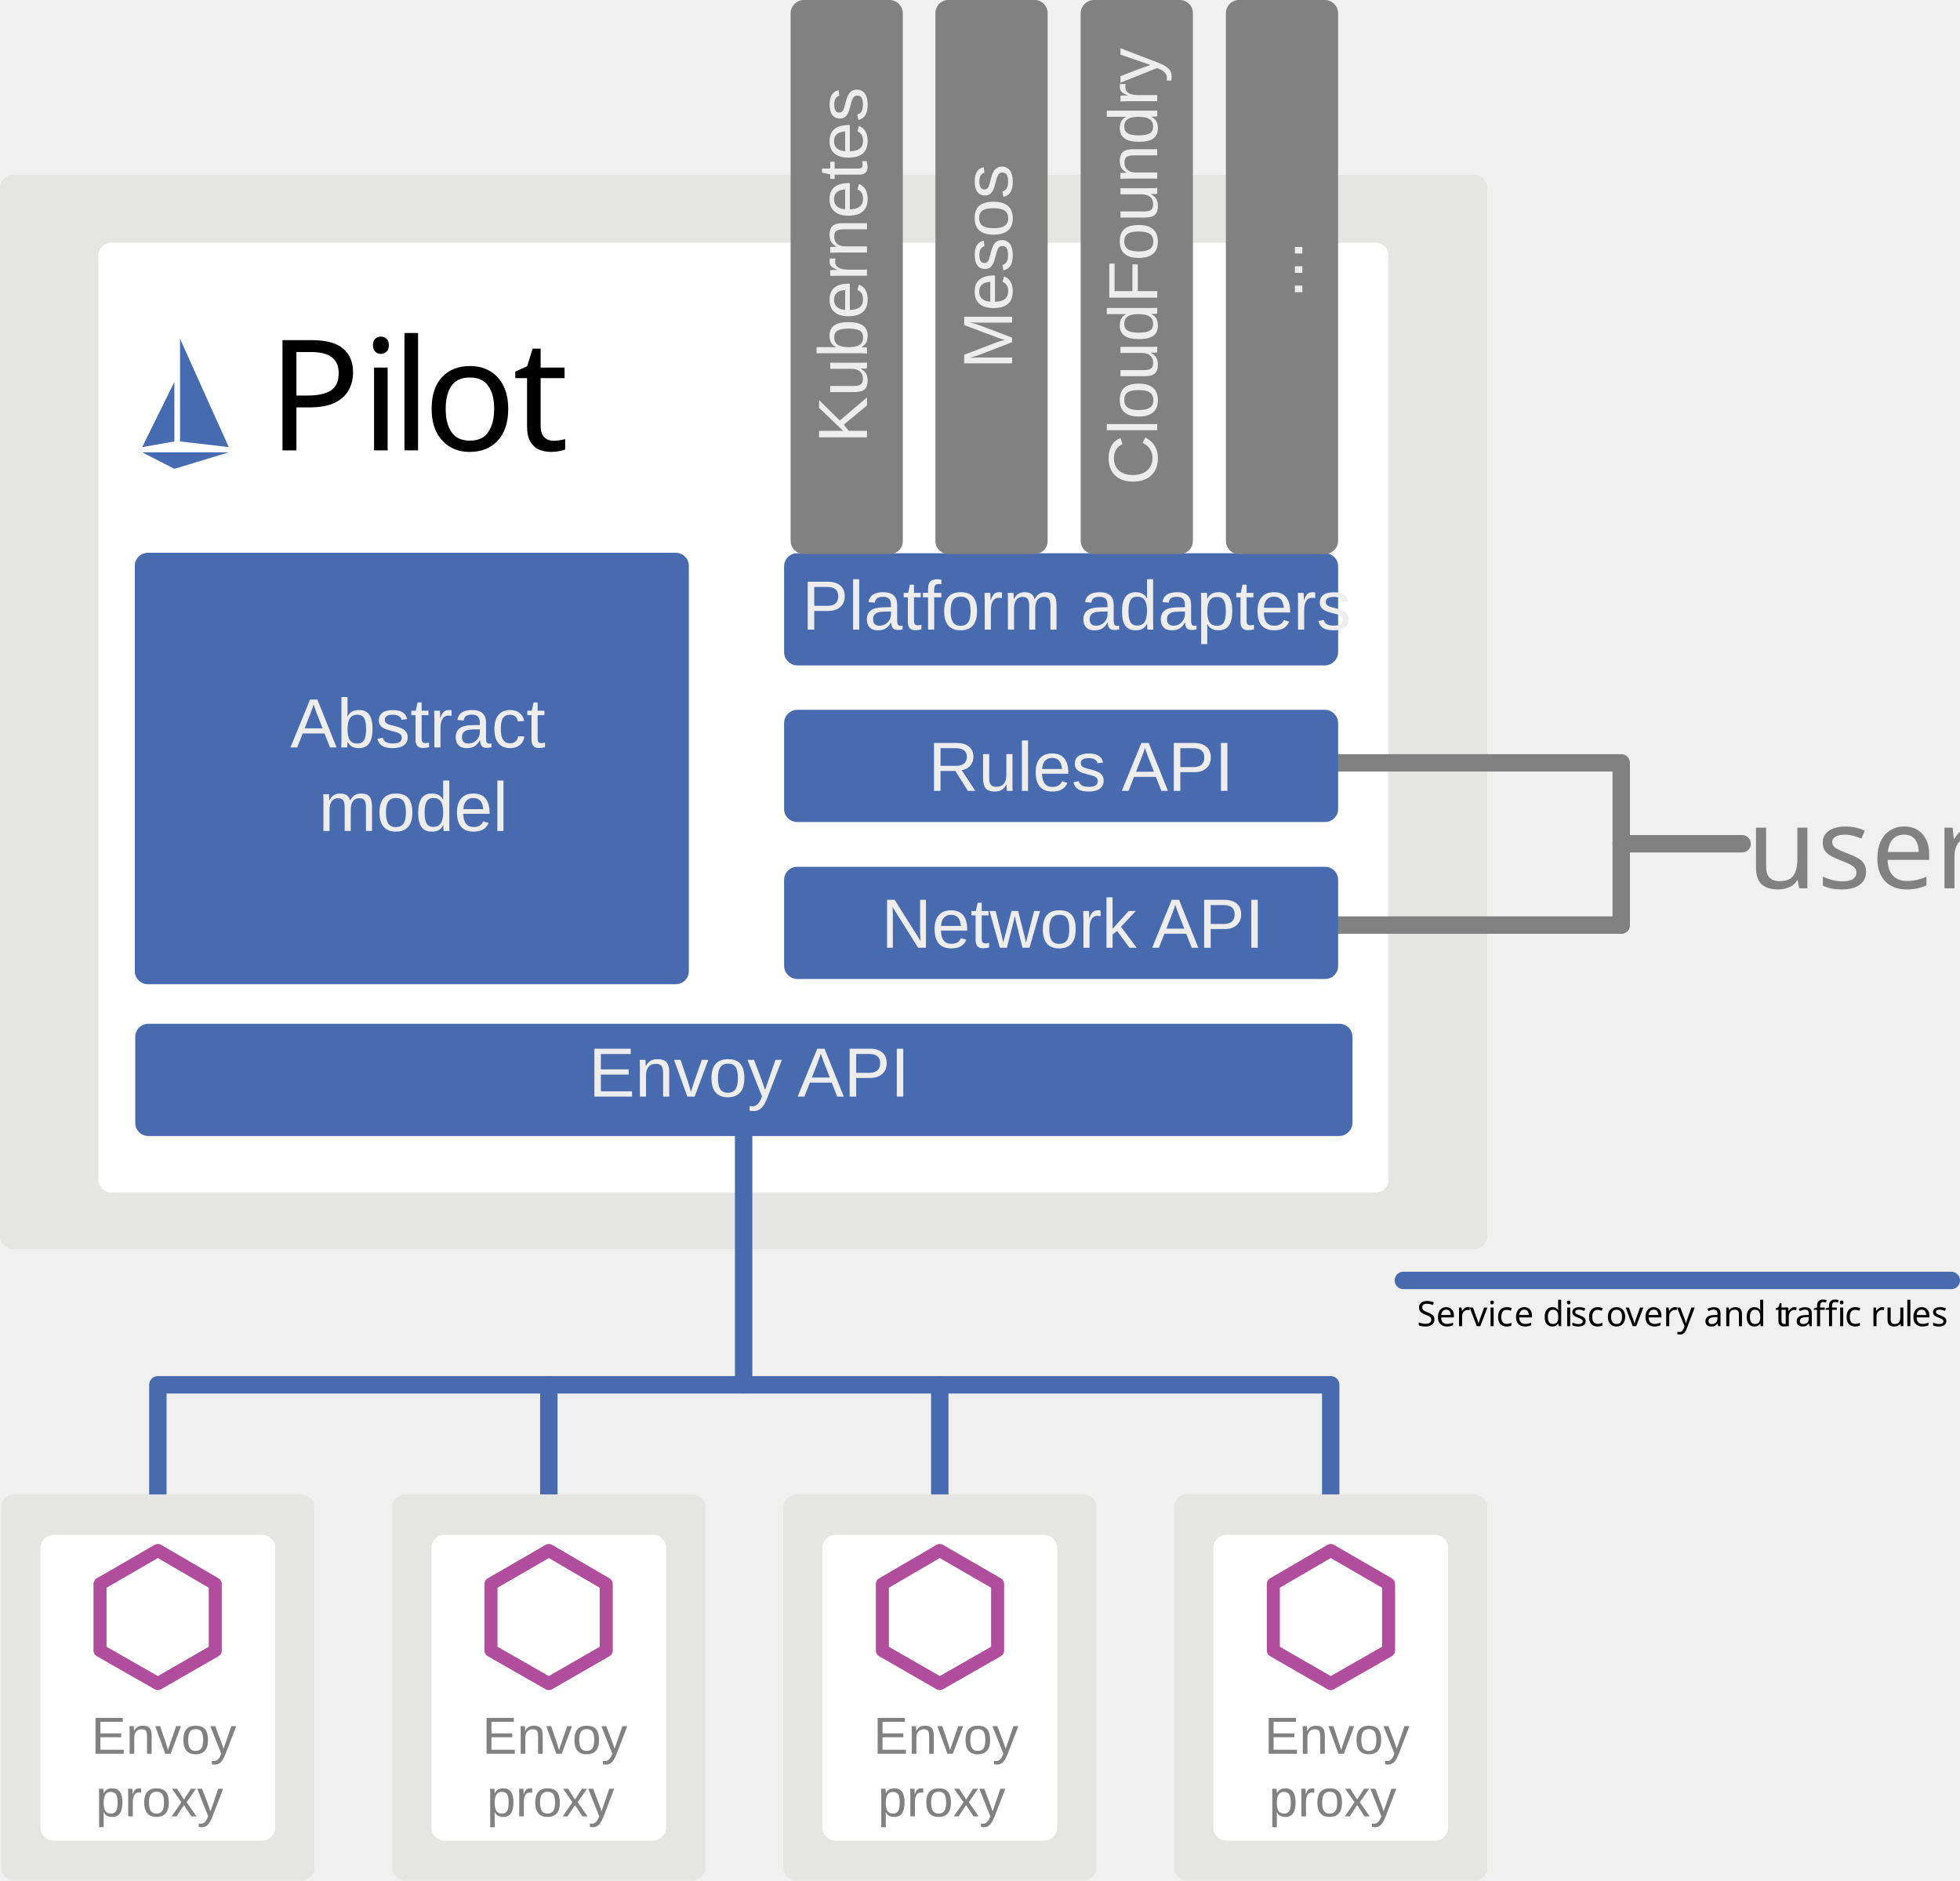
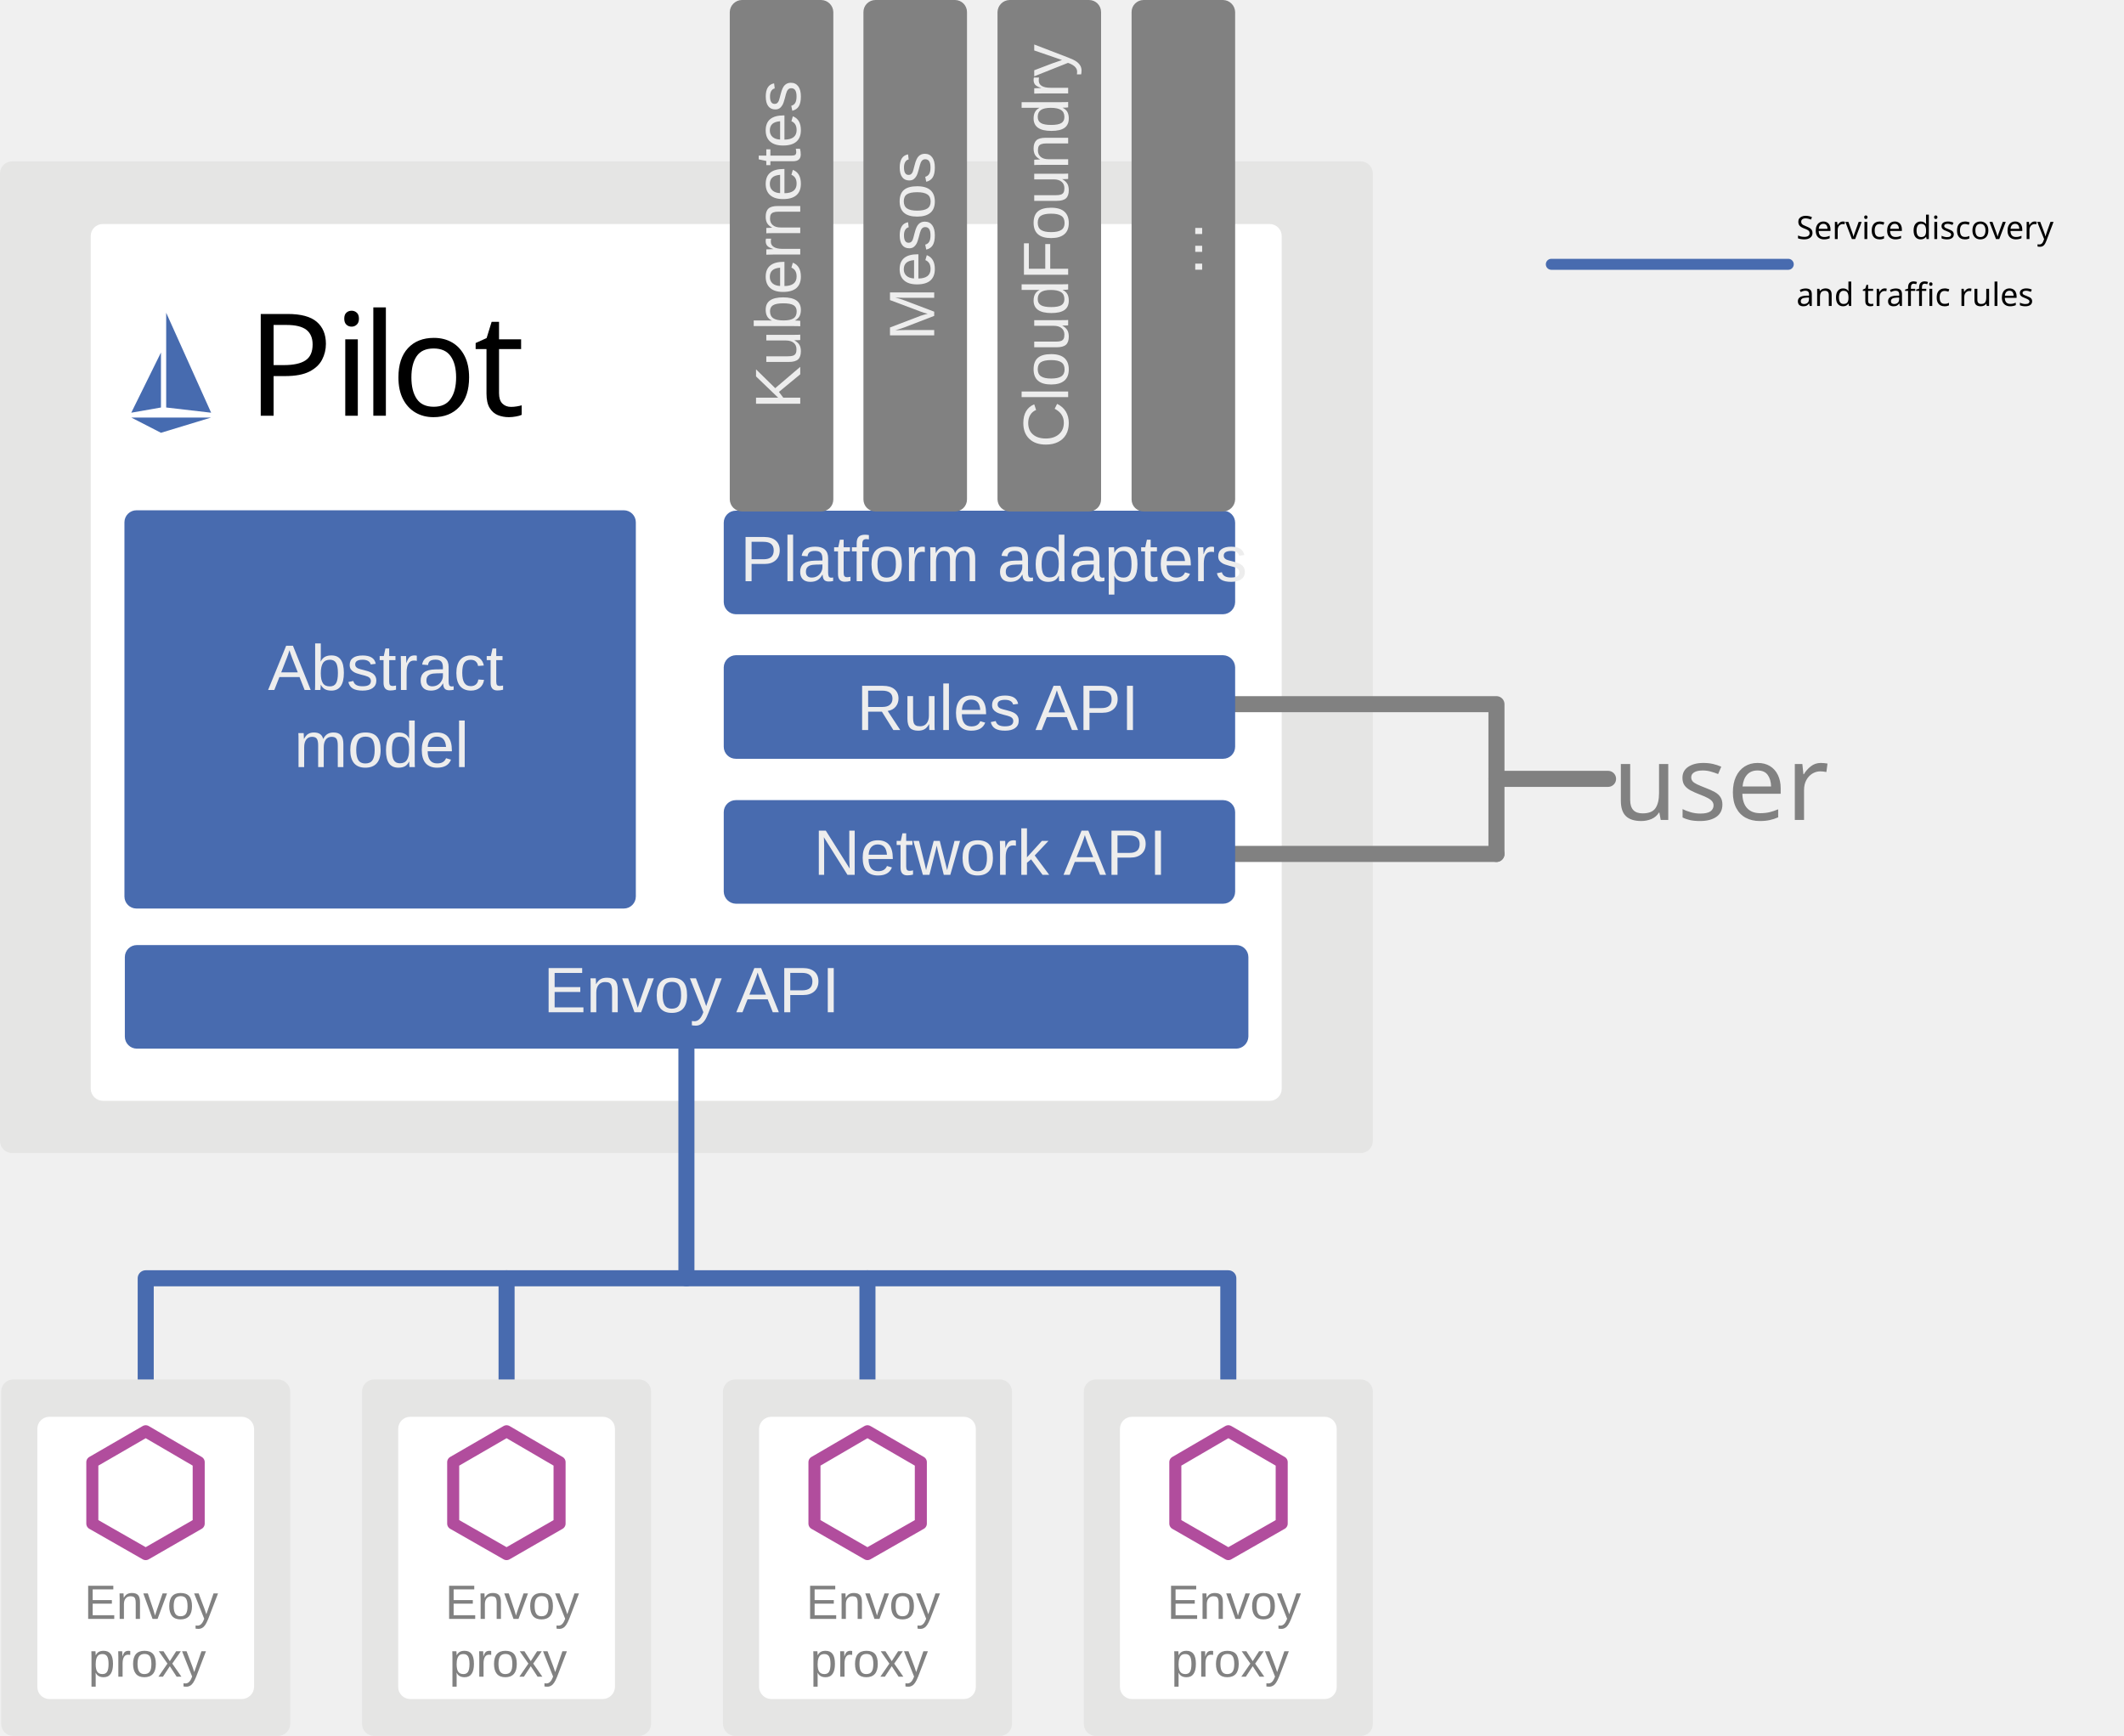
- <svg xmlns="http://www.w3.org/2000/svg" viewBox="0 0 450.7 432.4">
-   <defs>
-     <style>.a1febd32-a602-439d-90cb-fe3b9e5e9e6e,.a2de6f6a-543b-49bf-abe1-4190f694075c,.b4def6a1-ecd7-4a13-a337-12e6f33f4584,.f842173c-4137-41bd-a45e-eb43b29bb415{fill:none;}.aa42245d-ad5b-4e67-9608-1290cdf026c9{fill:#e5e5e4;}.ef4e5b1c-b333-40de-91f2-d67d81b0e205{fill:#fff;}.a450d0db-15ca-4a08-835b-f23856a99cc6,.aef7c180-a9aa-4037-aeb7-1c23582a6a0c,.b1c3f615-51b7-4acc-81ac-56998d7fb69d,.ec350dc4-b3fe-4a66-86b2-3ced8af6dc99,.f4ed8a36-2cc1-49ce-b1ae-e206532e6b0c,.fa0a4e9c-bae9-42a8-bea9-34ee9122e43f{isolation:isolate;}.b1c3f615-51b7-4acc-81ac-56998d7fb69d{font-size:35.5px;}.b1c3f615-51b7-4acc-81ac-56998d7fb69d,.f4ed8a36-2cc1-49ce-b1ae-e206532e6b0c{font-family:GoogleSans-Regular, Google Sans;}.f6b590fb-5d2a-4d55-b37b-8665e046487f{letter-spacing:0em;}.b0de8536-14ff-42a0-8e88-8302ec9a6519{letter-spacing:-0.01em;}.a6a6604f-cec9-421e-b62a-47e7c088578a{clip-path:url(#b8ba444c-ee38-4f79-8b77-c1a5ff62ba08);}.e5b942fc-5abb-46fc-b726-75c457c7b7b7{fill:#466bb0;}.af9a84e1-beb6-428a-a037-5a52fb0451b5{fill:#476baf;}.b805c6ed-2f12-4f9f-bfd4-2d445f303f70{fill:#486baf;}.a768cd4c-9aac-4065-93f3-520b3335e459,.ec350dc4-b3fe-4a66-86b2-3ced8af6dc99,.fa0a4e9c-bae9-42a8-bea9-34ee9122e43f{fill:#818181;}.aef7c180-a9aa-4037-aeb7-1c23582a6a0c{font-size:16px;fill:#ededed;}.aef7c180-a9aa-4037-aeb7-1c23582a6a0c,.ec350dc4-b3fe-4a66-86b2-3ced8af6dc99{font-family:ArialMT, Arial;}.f4ed8a36-2cc1-49ce-b1ae-e206532e6b0c{font-size:8px;}.b9af017a-15d4-4441-8c1c-971f52e6838b{letter-spacing:0.02em;}.f8f110c7-ca2a-43f4-8cd3-2f8654df1409{letter-spacing:-0.01em;}.b23fbc3a-c18a-4022-ad7f-9e138f12d3d5{letter-spacing:0.01em;}.ac231792-f514-43ad-afed-d54a9eab17c5{letter-spacing:-0.02em;}.a4eddb54-8ba1-4e45-9f87-08896a8dd1eb{letter-spacing:0.02em;}.b9600945-879b-457a-964e-2ce18be22b1d{letter-spacing:-0.02em;}.e2792af2-a91c-44c1-afaf-0ba5b4043a83{letter-spacing:-0.01em;}.e419dce9-66ed-4aed-ab67-d3bf826292b7{letter-spacing:0em;}.b533e1e4-734c-4a41-bacf-56205a40baac{letter-spacing:0.01em;}.a1febd32-a602-439d-90cb-fe3b9e5e9e6e{stroke:#486baf;}.a1febd32-a602-439d-90cb-fe3b9e5e9e6e,.f842173c-4137-41bd-a45e-eb43b29bb415{stroke-linecap:round;stroke-width:4px;}.a1febd32-a602-439d-90cb-fe3b9e5e9e6e,.a2de6f6a-543b-49bf-abe1-4190f694075c,.f842173c-4137-41bd-a45e-eb43b29bb415{stroke-linejoin:round;}.fa0a4e9c-bae9-42a8-bea9-34ee9122e43f{font-size:26px;font-family:FontAwesome5FreeSolid, "Font Awesome 5 Free";}.f842173c-4137-41bd-a45e-eb43b29bb415{stroke:#818181;}.eac389b2-f847-4bee-8623-5c3be09bcbfd{letter-spacing:-0.06em;}.a2de6f6a-543b-49bf-abe1-4190f694075c{stroke:#b14d9d;stroke-width:3px;}.ec350dc4-b3fe-4a66-86b2-3ced8af6dc99{font-size:12px;}</style>
+ <svg xmlns="http://www.w3.org/2000/svg" viewBox="0 0 529.134 432.4" version="1.1" id="svg192" width="140mm" height="114.406mm">
+   <defs id="defs7">
+     <style id="style2">.a1febd32-a602-439d-90cb-fe3b9e5e9e6e,.a2de6f6a-543b-49bf-abe1-4190f694075c,.b4def6a1-ecd7-4a13-a337-12e6f33f4584,.f842173c-4137-41bd-a45e-eb43b29bb415{fill:none;}.aa42245d-ad5b-4e67-9608-1290cdf026c9{fill:#e5e5e4;}.ef4e5b1c-b333-40de-91f2-d67d81b0e205{fill:#fff;}.a450d0db-15ca-4a08-835b-f23856a99cc6,.aef7c180-a9aa-4037-aeb7-1c23582a6a0c,.b1c3f615-51b7-4acc-81ac-56998d7fb69d,.ec350dc4-b3fe-4a66-86b2-3ced8af6dc99,.f4ed8a36-2cc1-49ce-b1ae-e206532e6b0c,.fa0a4e9c-bae9-42a8-bea9-34ee9122e43f{isolation:isolate;}.b1c3f615-51b7-4acc-81ac-56998d7fb69d{font-size:35.5px;}.b1c3f615-51b7-4acc-81ac-56998d7fb69d,.f4ed8a36-2cc1-49ce-b1ae-e206532e6b0c{font-family:GoogleSans-Regular, Google Sans;}.f6b590fb-5d2a-4d55-b37b-8665e046487f{letter-spacing:0em;}.b0de8536-14ff-42a0-8e88-8302ec9a6519{letter-spacing:-0.01em;}.a6a6604f-cec9-421e-b62a-47e7c088578a{clip-path:url(#b8ba444c-ee38-4f79-8b77-c1a5ff62ba08);}.e5b942fc-5abb-46fc-b726-75c457c7b7b7{fill:#466bb0;}.af9a84e1-beb6-428a-a037-5a52fb0451b5{fill:#476baf;}.b805c6ed-2f12-4f9f-bfd4-2d445f303f70{fill:#486baf;}.a768cd4c-9aac-4065-93f3-520b3335e459,.ec350dc4-b3fe-4a66-86b2-3ced8af6dc99,.fa0a4e9c-bae9-42a8-bea9-34ee9122e43f{fill:#818181;}.aef7c180-a9aa-4037-aeb7-1c23582a6a0c{font-size:16px;fill:#ededed;}.aef7c180-a9aa-4037-aeb7-1c23582a6a0c,.ec350dc4-b3fe-4a66-86b2-3ced8af6dc99{font-family:ArialMT, Arial;}.f4ed8a36-2cc1-49ce-b1ae-e206532e6b0c{font-size:8px;}.b9af017a-15d4-4441-8c1c-971f52e6838b{letter-spacing:0.02em;}.f8f110c7-ca2a-43f4-8cd3-2f8654df1409{letter-spacing:-0.01em;}.b23fbc3a-c18a-4022-ad7f-9e138f12d3d5{letter-spacing:0.01em;}.ac231792-f514-43ad-afed-d54a9eab17c5{letter-spacing:-0.02em;}.a4eddb54-8ba1-4e45-9f87-08896a8dd1eb{letter-spacing:0.02em;}.b9600945-879b-457a-964e-2ce18be22b1d{letter-spacing:-0.02em;}.e2792af2-a91c-44c1-afaf-0ba5b4043a83{letter-spacing:-0.01em;}.e419dce9-66ed-4aed-ab67-d3bf826292b7{letter-spacing:0em;}.b533e1e4-734c-4a41-bacf-56205a40baac{letter-spacing:0.01em;}.a1febd32-a602-439d-90cb-fe3b9e5e9e6e{stroke:#486baf;}.a1febd32-a602-439d-90cb-fe3b9e5e9e6e,.f842173c-4137-41bd-a45e-eb43b29bb415{stroke-linecap:round;stroke-width:4px;}.a1febd32-a602-439d-90cb-fe3b9e5e9e6e,.a2de6f6a-543b-49bf-abe1-4190f694075c,.f842173c-4137-41bd-a45e-eb43b29bb415{stroke-linejoin:round;}.fa0a4e9c-bae9-42a8-bea9-34ee9122e43f{font-size:26px;font-family:FontAwesome5FreeSolid, "Font Awesome 5 Free";}.f842173c-4137-41bd-a45e-eb43b29bb415{stroke:#818181;}.eac389b2-f847-4bee-8623-5c3be09bcbfd{letter-spacing:-0.06em;}.a2de6f6a-543b-49bf-abe1-4190f694075c{stroke:#b14d9d;stroke-width:3px;}.ec350dc4-b3fe-4a66-86b2-3ced8af6dc99{font-size:12px;}</style>
    <clipPath id="b8ba444c-ee38-4f79-8b77-c1a5ff62ba08">
-       <rect class="b4def6a1-ecd7-4a13-a337-12e6f33f4584" x="22.7" y="72.9" width="39.9" height="39.9" />
+       <rect class="b4def6a1-ecd7-4a13-a337-12e6f33f4584" x="22.7" y="72.9" width="39.9" height="39.9" id="rect4" style="fill:none" />
    </clipPath>
  </defs>
-   <g id="ac5e8c10-b20e-404d-8a3c-bd1b92729ab3" data-name="arch">
-     <g id="e3542c96-65ae-4923-886c-3c9f5393e193" data-name="Pilot container">
-       <path class="aa42245d-ad5b-4e67-9608-1290cdf026c9" d="M339,287.2H3a3,3,0,0,1-3-3V43.2a3,3,0,0,1,3-3H339a3,3,0,0,1,3,3v241A3,3,0,0,1,339,287.2Z" />
-       <path class="ef4e5b1c-b333-40de-91f2-d67d81b0e205" d="M316.3,274.2H25.6a3.08,3.08,0,0,1-3-3V58.8a3,3,0,0,1,3-3H316.3a3,3,0,0,1,3,3V271.2A3,3,0,0,1,316.3,274.2Z" />
-       <text class="b1c3f615-51b7-4acc-81ac-56998d7fb69d" transform="translate(61.52 103.55)">Pi<tspan class="f6b590fb-5d2a-4d55-b37b-8665e046487f" x="28.47" y="0">l</tspan>
-         <tspan class="b0de8536-14ff-42a0-8e88-8302ec9a6519" x="35.78" y="0">o</tspan>
-         <tspan x="56.41" y="0">t</tspan>
-       </text>
-       <g id="aad9b6b4-89bb-449c-990c-7e6dbae92f40" data-name="Istio-logo-blue">
-         <g class="a6a6604f-cec9-421e-b62a-47e7c088578a">
-           <polygon class="e5b942fc-5abb-46fc-b726-75c457c7b7b7" points="32.7 104 52.6 104 40.1 107.8 32.7 104" />
-         </g>
-         <g class="a6a6604f-cec9-421e-b62a-47e7c088578a">
-           <polygon class="e5b942fc-5abb-46fc-b726-75c457c7b7b7" points="32.7 102.8 40.1 101.5 40.1 87.8 32.7 102.8" />
-         </g>
-         <g class="a6a6604f-cec9-421e-b62a-47e7c088578a">
-           <polygon class="af9a84e1-beb6-428a-a037-5a52fb0451b5" points="41.4 101.5 52.6 102.8 41.4 77.9 41.4 101.5" />
-         </g>
+   <g data-name="Pilot container" id="e3542c96-65ae-4923-886c-3c9f5393e193" transform="translate(0,2.1488219e-6)">
+     <path style="fill:#e5e5e4" id="path11" d="M 339,287.2 H 3 a 3,3 0 0 1 -3,-3 v -241 a 3,3 0 0 1 3,-3 h 336 a 3,3 0 0 1 3,3 v 241 a 3,3 0 0 1 -3,3 z" class="aa42245d-ad5b-4e67-9608-1290cdf026c9" />
+     <path style="fill:#ffffff" id="path13" d="M 316.3,274.2 H 25.6 a 3.08,3.08 0 0 1 -3,-3 V 58.8 a 3,3 0 0 1 3,-3 h 290.7 a 3,3 0 0 1 3,3 v 212.4 a 3,3 0 0 1 -3,3 z" class="ef4e5b1c-b333-40de-91f2-d67d81b0e205" />
+     <text style="font-size:35.5px;font-family:GoogleSans-Regular, 'Google Sans';isolation:isolate" id="text21" transform="translate(61.52,103.55)" class="b1c3f615-51b7-4acc-81ac-56998d7fb69d">Pi<tspan style="letter-spacing:0em" id="tspan15" y="0" x="28.47" class="f6b590fb-5d2a-4d55-b37b-8665e046487f">l</tspan>
+       <tspan style="letter-spacing:-0.01em" id="tspan17" y="0" x="35.78" class="b0de8536-14ff-42a0-8e88-8302ec9a6519">o</tspan>
+       <tspan id="tspan19" y="0" x="56.41">t</tspan>
+     </text>
+     <g data-name="Istio-logo-blue" id="aad9b6b4-89bb-449c-990c-7e6dbae92f40">
+       <g id="g25" clip-path="url(#b8ba444c-ee38-4f79-8b77-c1a5ff62ba08)" class="a6a6604f-cec9-421e-b62a-47e7c088578a">
+         <polygon style="fill:#466bb0" id="polygon23" points="40.1,107.8 32.7,104 52.6,104 " class="e5b942fc-5abb-46fc-b726-75c457c7b7b7" />
+       </g>
+       <g id="g29" clip-path="url(#b8ba444c-ee38-4f79-8b77-c1a5ff62ba08)" class="a6a6604f-cec9-421e-b62a-47e7c088578a">
+         <polygon style="fill:#466bb0" id="polygon27" points="40.1,87.8 32.7,102.8 40.1,101.5 " class="e5b942fc-5abb-46fc-b726-75c457c7b7b7" />
+       </g>
+       <g id="g33" clip-path="url(#b8ba444c-ee38-4f79-8b77-c1a5ff62ba08)" class="a6a6604f-cec9-421e-b62a-47e7c088578a">
+         <polygon style="fill:#476baf" id="polygon31" points="41.4,77.9 41.4,101.5 52.6,102.8 " class="af9a84e1-beb6-428a-a037-5a52fb0451b5" />
      </g>
    </g>
-     <path class="b805c6ed-2f12-4f9f-bfd4-2d445f303f70" d="M304.7,153H183.3a3.08,3.08,0,0,1-3-3V130.2a3,3,0,0,1,3-3H304.7a3,3,0,0,1,3,3V150A3.08,3.08,0,0,1,304.7,153Z" />
-     <path class="a768cd4c-9aac-4065-93f3-520b3335e459" d="M207.6,3V124.4a3,3,0,0,1-3,3H184.8a3.08,3.08,0,0,1-3-3V3a3.08,3.08,0,0,1,3-3h19.8A3.08,3.08,0,0,1,207.6,3Z" />
-     <path class="a768cd4c-9aac-4065-93f3-520b3335e459" d="M240.9,3V124.4a3,3,0,0,1-3,3H218.1a3,3,0,0,1-3-3V3a3,3,0,0,1,3-3h19.8A3,3,0,0,1,240.9,3Z" />
-     <path class="a768cd4c-9aac-4065-93f3-520b3335e459" d="M274.3,3V124.4a3,3,0,0,1-3,3H251.5a3.08,3.08,0,0,1-3-3V3a3.08,3.08,0,0,1,3-3h19.8A3,3,0,0,1,274.3,3Z" />
-     <path class="a768cd4c-9aac-4065-93f3-520b3335e459" d="M307.7,3V124.4a3.08,3.08,0,0,1-3,3H284.9a3,3,0,0,1-3-3V3a3,3,0,0,1,3-3h19.8A3.08,3.08,0,0,1,307.7,3Z" />
-     <text class="aef7c180-a9aa-4037-aeb7-1c23582a6a0c" transform="translate(184.42 144.77)">Platform adapters</text>
-     <path class="b805c6ed-2f12-4f9f-bfd4-2d445f303f70" d="M155.4,226.3H34a3,3,0,0,1-3-3V130.1a3,3,0,0,1,3-3H155.4a3,3,0,0,1,3,3v93.2A3,3,0,0,1,155.4,226.3Z" />
-     <g class="a450d0db-15ca-4a08-835b-f23856a99cc6">
-       <text class="aef7c180-a9aa-4037-aeb7-1c23582a6a0c" transform="translate(66.76 171.86)">Abstract </text>
-       <text class="aef7c180-a9aa-4037-aeb7-1c23582a6a0c" transform="translate(73.26 191.06)">model</text>
-     </g>
-     <text class="aef7c180-a9aa-4037-aeb7-1c23582a6a0c" transform="translate(199.36 101.87) rotate(-90)">Kubernetes</text>
-     <text class="aef7c180-a9aa-4037-aeb7-1c23582a6a0c" transform="translate(232.73 84.85) rotate(-90)">Mesos</text>
-     <text class="aef7c180-a9aa-4037-aeb7-1c23582a6a0c" transform="translate(266.1 111.55) rotate(-90)">CloudFoundry</text>
-     <text class="aef7c180-a9aa-4037-aeb7-1c23582a6a0c" transform="translate(299.48 68.65) rotate(-90)">...</text>
-     <text class="f4ed8a36-2cc1-49ce-b1ae-e206532e6b0c" transform="translate(325.83 304.92)">Se<tspan class="b9af017a-15d4-4441-8c1c-971f52e6838b" x="8.99" y="0">r</tspan>
-       <tspan x="12.13" y="0">v</tspan>
-       <tspan class="f8f110c7-ca2a-43f4-8cd3-2f8654df1409" x="16.24" y="0">ic</tspan>
-       <tspan x="22.34" y="0">e di</tspan>
-       <tspan class="b23fbc3a-c18a-4022-ad7f-9e138f12d3d5" x="35.32" y="0">s</tspan>
-       <tspan class="f8f110c7-ca2a-43f4-8cd3-2f8654df1409" x="39.14" y="0">c</tspan>
-       <tspan class="ac231792-f514-43ad-afed-d54a9eab17c5" x="43.47" y="0">ov</tspan>
-       <tspan x="52.11" y="0">e</tspan>
-       <tspan class="a4eddb54-8ba1-4e45-9f87-08896a8dd1eb" x="56.62" y="0">r</tspan>
-       <tspan x="59.79" y="0">y and t</tspan>
-       <tspan class="b9600945-879b-457a-964e-2ce18be22b1d" x="84.11" y="0">r</tspan>
-       <tspan class="e2792af2-a91c-44c1-afaf-0ba5b4043a83" x="86.95" y="0">a</tspan>
-       <tspan class="e419dce9-66ed-4aed-ab67-d3bf826292b7" x="91.12" y="0">ffi</tspan>
-       <tspan x="98.36" y="0">c ru</tspan>
-       <tspan class="e419dce9-66ed-4aed-ab67-d3bf826292b7" x="112.07" y="0">l</tspan>
-       <tspan class="b533e1e4-734c-4a41-bacf-56205a40baac" x="113.72" y="0">e</tspan>
-       <tspan x="118.26" y="0">s</tspan>
-     </text>
-     <line class="a1febd32-a602-439d-90cb-fe3b9e5e9e6e" x1="322.7" y1="294.4" x2="448.7" y2="294.4" />
-     <polyline class="a1febd32-a602-439d-90cb-fe3b9e5e9e6e" points="171 261.2 171 318.4 36.3 318.4 36.3 343.6" />
-     <line class="a1febd32-a602-439d-90cb-fe3b9e5e9e6e" x1="126.2" y1="343.6" x2="126.2" y2="318.4" />
-     <polyline class="a1febd32-a602-439d-90cb-fe3b9e5e9e6e" points="216.1 343.6 216.1 318.4 171 318.4" />
-     <polyline class="a1febd32-a602-439d-90cb-fe3b9e5e9e6e" points="306 343.6 306 318.4 216.1 318.4" />
-     <text class="fa0a4e9c-bae9-42a8-bea9-34ee9122e43f" transform="translate(401.74 204.24)">user</text>
-     <polyline class="f842173c-4137-41bd-a45e-eb43b29bb415" points="307.7 175.4 372.8 175.4 372.8 194 372.8 212.7" />
-     <line class="f842173c-4137-41bd-a45e-eb43b29bb415" x1="372.8" y1="212.7" x2="307.7" y2="212.7" />
-     <line class="f842173c-4137-41bd-a45e-eb43b29bb415" x1="400.6" y1="194" x2="372.8" y2="194" />
-     <path class="b805c6ed-2f12-4f9f-bfd4-2d445f303f70" d="M308,261.2H34.1a3,3,0,0,1-3-3V238.4a3,3,0,0,1,3-3H308a3,3,0,0,1,3,3v19.8A3.08,3.08,0,0,1,308,261.2Z" />
-     <text class="aef7c180-a9aa-4037-aeb7-1c23582a6a0c" transform="translate(135.36 252.14)">Envoy<tspan class="eac389b2-f847-4bee-8623-5c3be09bcbfd" x="44.47" y="0"> </tspan>
-       <tspan x="48.03" y="0">API</tspan>
-     </text>
-     <path class="aa42245d-ad5b-4e67-9608-1290cdf026c9" d="M339,432.4H273a3,3,0,0,1-3-3V346.6a3,3,0,0,1,3-3h66a3,3,0,0,1,3,3v82.8A3,3,0,0,1,339,432.4Z" />
-     <path class="ef4e5b1c-b333-40de-91f2-d67d81b0e205" d="M330,423.2H282a3,3,0,0,1-3-3V355.9a3,3,0,0,1,3-3h48a3,3,0,0,1,3,3v64.3A3,3,0,0,1,330,423.2Z" />
-     <polygon class="a2de6f6a-543b-49bf-abe1-4190f694075c" points="319.3 379.5 319.3 364.2 306 356.5 292.8 364.2 292.8 379.5 306 387.1 319.3 379.5" />
-     <g class="a450d0db-15ca-4a08-835b-f23856a99cc6">
-       <text class="ec350dc4-b3fe-4a66-86b2-3ced8af6dc99" transform="translate(290.75 403.24)">Envoy </text>
-       <text class="ec350dc4-b3fe-4a66-86b2-3ced8af6dc99" transform="translate(291.75 417.64)">proxy</text>
-     </g>
-     <path class="aa42245d-ad5b-4e67-9608-1290cdf026c9" d="M249.1,432.4h-66a3.08,3.08,0,0,1-3-3V346.6a3.08,3.08,0,0,1,3-3h66a3,3,0,0,1,3,3v82.8A3,3,0,0,1,249.1,432.4Z" />
-     <path class="ef4e5b1c-b333-40de-91f2-d67d81b0e205" d="M240.1,423.2h-48a3.08,3.08,0,0,1-3-3V355.9a3.08,3.08,0,0,1,3-3h48a3,3,0,0,1,3,3v64.3A3,3,0,0,1,240.1,423.2Z" />
-     <polygon class="a2de6f6a-543b-49bf-abe1-4190f694075c" points="229.4 379.5 229.4 364.2 216.1 356.5 202.9 364.2 202.9 379.5 216.1 387.1 229.4 379.5" />
-     <g class="a450d0db-15ca-4a08-835b-f23856a99cc6">
-       <text class="ec350dc4-b3fe-4a66-86b2-3ced8af6dc99" transform="translate(200.83 403.24)">Envoy </text>
-       <text class="ec350dc4-b3fe-4a66-86b2-3ced8af6dc99" transform="translate(201.83 417.64)">proxy</text>
-     </g>
-     <path class="aa42245d-ad5b-4e67-9608-1290cdf026c9" d="M159.2,432.4h-66a3,3,0,0,1-3-3V346.6a3,3,0,0,1,3-3h66a3,3,0,0,1,3,3v82.8A3.08,3.08,0,0,1,159.2,432.4Z" />
-     <path class="ef4e5b1c-b333-40de-91f2-d67d81b0e205" d="M150.2,423.2h-48a3,3,0,0,1-3-3V355.9a3,3,0,0,1,3-3h48a3,3,0,0,1,3,3v64.3A3.08,3.08,0,0,1,150.2,423.2Z" />
-     <polygon class="a2de6f6a-543b-49bf-abe1-4190f694075c" points="139.4 379.5 139.4 364.2 126.2 356.5 112.9 364.2 112.9 379.5 126.2 387.1 139.4 379.5" />
-     <g class="a450d0db-15ca-4a08-835b-f23856a99cc6">
-       <text class="ec350dc4-b3fe-4a66-86b2-3ced8af6dc99" transform="translate(110.9 403.24)">Envoy </text>
-       <text class="ec350dc4-b3fe-4a66-86b2-3ced8af6dc99" transform="translate(111.9 417.64)">proxy</text>
-     </g>
-     <path class="aa42245d-ad5b-4e67-9608-1290cdf026c9" d="M69.3,432.4H3.3a3,3,0,0,1-3-3V346.6a3,3,0,0,1,3-3h66a3.08,3.08,0,0,1,3,3v82.8A3.08,3.08,0,0,1,69.3,432.4Z" />
-     <path class="ef4e5b1c-b333-40de-91f2-d67d81b0e205" d="M60.3,423.2h-48a3,3,0,0,1-3-3V355.9a3,3,0,0,1,3-3h48a3.08,3.08,0,0,1,3,3v64.3A3.08,3.08,0,0,1,60.3,423.2Z" />
-     <polygon class="a2de6f6a-543b-49bf-abe1-4190f694075c" points="49.5 379.5 49.5 364.2 36.3 356.5 23 364.2 23 379.5 36.3 387.1 49.5 379.5" />
-     <g class="a450d0db-15ca-4a08-835b-f23856a99cc6">
-       <text class="ec350dc4-b3fe-4a66-86b2-3ced8af6dc99" transform="translate(20.98 403.24)">Envoy </text>
-       <text class="ec350dc4-b3fe-4a66-86b2-3ced8af6dc99" transform="translate(21.98 417.64)">proxy</text>
-     </g>
-     <path class="b805c6ed-2f12-4f9f-bfd4-2d445f303f70" d="M304.7,189H183.3a3,3,0,0,1-3-3V166.2a3.08,3.08,0,0,1,3-3H304.7a3.08,3.08,0,0,1,3,3V186A3,3,0,0,1,304.7,189Z" />
-     <text class="aef7c180-a9aa-4037-aeb7-1c23582a6a0c" transform="translate(213.46 181.84)">Rules<tspan class="eac389b2-f847-4bee-8623-5c3be09bcbfd" x="40.91" y="0"> </tspan>
-       <tspan x="44.47" y="0">API</tspan>
-     </text>
-     <path class="b805c6ed-2f12-4f9f-bfd4-2d445f303f70" d="M304.7,225.1H183.3a3.08,3.08,0,0,1-3-3V202.3a3,3,0,0,1,3-3H304.7a3,3,0,0,1,3,3v19.8A3,3,0,0,1,304.7,225.1Z" />
-     <text class="aef7c180-a9aa-4037-aeb7-1c23582a6a0c" transform="translate(202.67 217.91)">Network<tspan class="eac389b2-f847-4bee-8623-5c3be09bcbfd" x="58.68" y="0"> </tspan>
-       <tspan x="62.24" y="0">API</tspan>
-     </text>
  </g>
+   <path style="fill:#486baf" id="path37" d="M 304.7,153 H 183.3 a 3.08,3.08 0 0 1 -3,-3 v -19.8 a 3,3 0 0 1 3,-3 h 121.4 a 3,3 0 0 1 3,3 v 19.8 a 3.08,3.08 0 0 1 -3,3 z" class="b805c6ed-2f12-4f9f-bfd4-2d445f303f70" />
+   <path style="fill:#818181" id="path39" d="M 207.6,3 V 124.4 a 3,3 0 0 1 -3,3 h -19.8 a 3.08,3.08 0 0 1 -3,-3 V 3 a 3.08,3.08 0 0 1 3,-3 h 19.8 A 3.08,3.08 0 0 1 207.6,3 Z" class="a768cd4c-9aac-4065-93f3-520b3335e459" />
+   <path style="fill:#818181" id="path41" d="M 240.9,3 V 124.4 a 3,3 0 0 1 -3,3 h -19.8 a 3,3 0 0 1 -3,-3 V 3 a 3,3 0 0 1 3,-3 h 19.8 A 3,3 0 0 1 240.9,3 Z" class="a768cd4c-9aac-4065-93f3-520b3335e459" />
+   <path style="fill:#818181" id="path43" d="M 274.3,3 V 124.4 a 3,3 0 0 1 -3,3 h -19.8 a 3.08,3.08 0 0 1 -3,-3 V 3 a 3.08,3.08 0 0 1 3,-3 h 19.8 A 3,3 0 0 1 274.3,3 Z" class="a768cd4c-9aac-4065-93f3-520b3335e459" />
+   <path style="fill:#818181" id="path45" d="M 307.7,3 V 124.4 a 3.08,3.08 0 0 1 -3,3 h -19.8 a 3,3 0 0 1 -3,-3 V 3 a 3,3 0 0 1 3,-3 h 19.8 A 3.08,3.08 0 0 1 307.7,3 Z" class="a768cd4c-9aac-4065-93f3-520b3335e459" />
+   <text style="font-size:16px;font-family:ArialMT, Arial;isolation:isolate;fill:#ededed" id="text47" class="aef7c180-a9aa-4037-aeb7-1c23582a6a0c" x="184.42" y="144.77">Platform adapters</text>
+   <path style="fill:#486baf" id="path49" d="M 155.4,226.3 H 34 a 3,3 0 0 1 -3,-3 v -93.2 a 3,3 0 0 1 3,-3 h 121.4 a 3,3 0 0 1 3,3 v 93.2 a 3,3 0 0 1 -3,3 z" class="b805c6ed-2f12-4f9f-bfd4-2d445f303f70" />
+   <g style="isolation:isolate" id="g55" class="a450d0db-15ca-4a08-835b-f23856a99cc6" transform="translate(0,2.1488219e-6)">
+     <text style="font-size:16px;font-family:ArialMT, Arial;isolation:isolate;fill:#ededed" id="text51" transform="translate(66.76,171.86)" class="aef7c180-a9aa-4037-aeb7-1c23582a6a0c">Abstract</text>
+     <text style="font-size:16px;font-family:ArialMT, Arial;isolation:isolate;fill:#ededed" id="text53" transform="translate(73.26,191.06)" class="aef7c180-a9aa-4037-aeb7-1c23582a6a0c">model</text>
+   </g>
+   <text style="font-size:16px;font-family:ArialMT, Arial;isolation:isolate;fill:#ededed" id="text57" transform="rotate(-90)" class="aef7c180-a9aa-4037-aeb7-1c23582a6a0c" x="-101.87" y="199.36">Kubernetes</text>
+   <text style="font-size:16px;font-family:ArialMT, Arial;isolation:isolate;fill:#ededed" id="text59" transform="rotate(-90)" class="aef7c180-a9aa-4037-aeb7-1c23582a6a0c" x="-84.85" y="232.73">Mesos</text>
+   <text style="font-size:16px;font-family:ArialMT, Arial;isolation:isolate;fill:#ededed" id="text61" transform="rotate(-90)" class="aef7c180-a9aa-4037-aeb7-1c23582a6a0c" x="-111.55" y="266.1">CloudFoundry</text>
+   <text style="font-size:16px;font-family:ArialMT, Arial;isolation:isolate;fill:#ededed" id="text63" transform="rotate(-90)" class="aef7c180-a9aa-4037-aeb7-1c23582a6a0c" x="-68.65" y="299.48">...</text>
+   <text style="font-size:8px;font-family:GoogleSans-Regular, 'Google Sans';isolation:isolate" id="text99" class="f4ed8a36-2cc1-49ce-b1ae-e206532e6b0c" x="423.395" y="298.049" />
+   <line style="fill:none;stroke:#486baf;stroke-width:2.738px;stroke-linecap:round;stroke-linejoin:round" id="line101" y2="65.833" x2="445.494" y1="65.833" x1="386.469" class="a1febd32-a602-439d-90cb-fe3b9e5e9e6e" />
+   <polyline style="fill:none;stroke:#486baf;stroke-width:4px;stroke-linecap:round;stroke-linejoin:round" id="polyline103" points="171 261.2 171 318.4 36.3 318.4 36.3 343.6" class="a1febd32-a602-439d-90cb-fe3b9e5e9e6e" transform="translate(0,2.1488219e-6)" />
+   <line style="fill:none;stroke:#486baf;stroke-width:4px;stroke-linecap:round;stroke-linejoin:round" id="line105" y2="318.4" x2="126.2" y1="343.6" x1="126.2" class="a1febd32-a602-439d-90cb-fe3b9e5e9e6e" />
+   <polyline style="fill:none;stroke:#486baf;stroke-width:4px;stroke-linecap:round;stroke-linejoin:round" id="polyline107" points="216.1 343.6 216.1 318.4 171 318.4" class="a1febd32-a602-439d-90cb-fe3b9e5e9e6e" transform="translate(0,2.1488219e-6)" />
+   <polyline style="fill:none;stroke:#486baf;stroke-width:4px;stroke-linecap:round;stroke-linejoin:round" id="polyline109" points="306 343.6 306 318.4 216.1 318.4" class="a1febd32-a602-439d-90cb-fe3b9e5e9e6e" transform="translate(0,2.1488219e-6)" />
+   <text style="font-size:26px;font-family:FontAwesome5FreeSolid, 'Font Awesome 5 Free';isolation:isolate;fill:#818181" id="text111" class="fa0a4e9c-bae9-42a8-bea9-34ee9122e43f" x="401.74" y="204.24">user</text>
+   <polyline style="fill:none;stroke:#818181;stroke-width:4px;stroke-linecap:round;stroke-linejoin:round" id="polyline113" points="307.7 175.4 372.8 175.4 372.8 194 372.8 212.7" class="f842173c-4137-41bd-a45e-eb43b29bb415" transform="translate(0,2.1488219e-6)" />
+   <line style="fill:none;stroke:#818181;stroke-width:4px;stroke-linecap:round;stroke-linejoin:round" id="line115" y2="212.7" x2="307.7" y1="212.7" x1="372.8" class="f842173c-4137-41bd-a45e-eb43b29bb415" />
+   <line style="fill:none;stroke:#818181;stroke-width:4px;stroke-linecap:round;stroke-linejoin:round" id="line117" y2="194" x2="372.8" y1="194" x1="400.6" class="f842173c-4137-41bd-a45e-eb43b29bb415" />
+   <path style="fill:#486baf" id="path119" d="M 308,261.2 H 34.1 a 3,3 0 0 1 -3,-3 v -19.8 a 3,3 0 0 1 3,-3 H 308 a 3,3 0 0 1 3,3 v 19.8 a 3.08,3.08 0 0 1 -3,3 z" class="b805c6ed-2f12-4f9f-bfd4-2d445f303f70" />
+   <text style="font-size:16px;font-family:ArialMT, Arial;isolation:isolate;fill:#ededed" id="text125" class="aef7c180-a9aa-4037-aeb7-1c23582a6a0c" x="135.36" y="252.14">Envoy<tspan style="letter-spacing:-0.06em" id="tspan121" y="252.14" x="179.83" class="eac389b2-f847-4bee-8623-5c3be09bcbfd" />
+     <tspan id="tspan123" y="252.14" x="183.39">API</tspan>
+   </text>
+   <path style="fill:#e5e5e4" id="path127" d="m 339,432.4 h -66 a 3,3 0 0 1 -3,-3 v -82.8 a 3,3 0 0 1 3,-3 h 66 a 3,3 0 0 1 3,3 v 82.8 a 3,3 0 0 1 -3,3 z" class="aa42245d-ad5b-4e67-9608-1290cdf026c9" />
+   <path style="fill:#ffffff" id="path129" d="m 330,423.2 h -48 a 3,3 0 0 1 -3,-3 v -64.3 a 3,3 0 0 1 3,-3 h 48 a 3,3 0 0 1 3,3 v 64.3 a 3,3 0 0 1 -3,3 z" class="ef4e5b1c-b333-40de-91f2-d67d81b0e205" />
+   <polygon style="fill:none;stroke:#b14d9d;stroke-width:3px;stroke-linejoin:round" id="polygon131" points="306,387.1 319.3,379.5 319.3,364.2 306,356.5 292.8,364.2 292.8,379.5 " class="a2de6f6a-543b-49bf-abe1-4190f694075c" transform="translate(0,2.1488219e-6)" />
+   <g style="isolation:isolate" id="g137" class="a450d0db-15ca-4a08-835b-f23856a99cc6" transform="translate(0,2.1488219e-6)">
+     <text style="font-size:12px;font-family:ArialMT, Arial;isolation:isolate;fill:#818181" id="text133" transform="translate(290.75,403.24)" class="ec350dc4-b3fe-4a66-86b2-3ced8af6dc99">Envoy</text>
+     <text style="font-size:12px;font-family:ArialMT, Arial;isolation:isolate;fill:#818181" id="text135" transform="translate(291.75,417.64)" class="ec350dc4-b3fe-4a66-86b2-3ced8af6dc99">proxy</text>
+   </g>
+   <path style="fill:#e5e5e4" id="path139" d="m 249.1,432.4 h -66 a 3.08,3.08 0 0 1 -3,-3 v -82.8 a 3.08,3.08 0 0 1 3,-3 h 66 a 3,3 0 0 1 3,3 v 82.8 a 3,3 0 0 1 -3,3 z" class="aa42245d-ad5b-4e67-9608-1290cdf026c9" />
+   <path style="fill:#ffffff" id="path141" d="m 240.1,423.2 h -48 a 3.08,3.08 0 0 1 -3,-3 v -64.3 a 3.08,3.08 0 0 1 3,-3 h 48 a 3,3 0 0 1 3,3 v 64.3 a 3,3 0 0 1 -3,3 z" class="ef4e5b1c-b333-40de-91f2-d67d81b0e205" />
+   <polygon style="fill:none;stroke:#b14d9d;stroke-width:3px;stroke-linejoin:round" id="polygon143" points="216.1,387.1 229.4,379.5 229.4,364.2 216.1,356.5 202.9,364.2 202.9,379.5 " class="a2de6f6a-543b-49bf-abe1-4190f694075c" transform="translate(0,2.1488219e-6)" />
+   <g style="isolation:isolate" id="g149" class="a450d0db-15ca-4a08-835b-f23856a99cc6" transform="translate(0,2.1488219e-6)">
+     <text style="font-size:12px;font-family:ArialMT, Arial;isolation:isolate;fill:#818181" id="text145" transform="translate(200.83,403.24)" class="ec350dc4-b3fe-4a66-86b2-3ced8af6dc99">Envoy</text>
+     <text style="font-size:12px;font-family:ArialMT, Arial;isolation:isolate;fill:#818181" id="text147" transform="translate(201.83,417.64)" class="ec350dc4-b3fe-4a66-86b2-3ced8af6dc99">proxy</text>
+   </g>
+   <path style="fill:#e5e5e4" id="path151" d="m 159.2,432.4 h -66 a 3,3 0 0 1 -3,-3 v -82.8 a 3,3 0 0 1 3,-3 h 66 a 3,3 0 0 1 3,3 v 82.8 a 3.08,3.08 0 0 1 -3,3 z" class="aa42245d-ad5b-4e67-9608-1290cdf026c9" />
+   <path style="fill:#ffffff" id="path153" d="m 150.2,423.2 h -48 a 3,3 0 0 1 -3,-3 v -64.3 a 3,3 0 0 1 3,-3 h 48 a 3,3 0 0 1 3,3 v 64.3 a 3.08,3.08 0 0 1 -3,3 z" class="ef4e5b1c-b333-40de-91f2-d67d81b0e205" />
+   <polygon style="fill:none;stroke:#b14d9d;stroke-width:3px;stroke-linejoin:round" id="polygon155" points="126.2,387.1 139.4,379.5 139.4,364.2 126.2,356.5 112.9,364.2 112.9,379.5 " class="a2de6f6a-543b-49bf-abe1-4190f694075c" transform="translate(0,2.1488219e-6)" />
+   <g style="isolation:isolate" id="g161" class="a450d0db-15ca-4a08-835b-f23856a99cc6" transform="translate(0,2.1488219e-6)">
+     <text style="font-size:12px;font-family:ArialMT, Arial;isolation:isolate;fill:#818181" id="text157" transform="translate(110.9,403.24)" class="ec350dc4-b3fe-4a66-86b2-3ced8af6dc99">Envoy</text>
+     <text style="font-size:12px;font-family:ArialMT, Arial;isolation:isolate;fill:#818181" id="text159" transform="translate(111.9,417.64)" class="ec350dc4-b3fe-4a66-86b2-3ced8af6dc99">proxy</text>
+   </g>
+   <path style="fill:#e5e5e4" id="path163" d="m 69.3,432.4 h -66 a 3,3 0 0 1 -3,-3 v -82.8 a 3,3 0 0 1 3,-3 h 66 a 3.08,3.08 0 0 1 3,3 v 82.8 a 3.08,3.08 0 0 1 -3,3 z" class="aa42245d-ad5b-4e67-9608-1290cdf026c9" />
+   <path style="fill:#ffffff" id="path165" d="m 60.3,423.2 h -48 a 3,3 0 0 1 -3,-3 v -64.3 a 3,3 0 0 1 3,-3 h 48 a 3.08,3.08 0 0 1 3,3 v 64.3 a 3.08,3.08 0 0 1 -3,3 z" class="ef4e5b1c-b333-40de-91f2-d67d81b0e205" />
+   <polygon style="fill:none;stroke:#b14d9d;stroke-width:3px;stroke-linejoin:round" id="polygon167" points="36.3,387.1 49.5,379.5 49.5,364.2 36.3,356.5 23,364.2 23,379.5 " class="a2de6f6a-543b-49bf-abe1-4190f694075c" transform="translate(0,2.1488219e-6)" />
+   <g style="isolation:isolate" id="g173" class="a450d0db-15ca-4a08-835b-f23856a99cc6" transform="translate(0,2.1488219e-6)">
+     <text style="font-size:12px;font-family:ArialMT, Arial;isolation:isolate;fill:#818181" id="text169" transform="translate(20.98,403.24)" class="ec350dc4-b3fe-4a66-86b2-3ced8af6dc99">Envoy</text>
+     <text style="font-size:12px;font-family:ArialMT, Arial;isolation:isolate;fill:#818181" id="text171" transform="translate(21.98,417.64)" class="ec350dc4-b3fe-4a66-86b2-3ced8af6dc99">proxy</text>
+   </g>
+   <path style="fill:#486baf" id="path175" d="M 304.7,189 H 183.3 a 3,3 0 0 1 -3,-3 v -19.8 a 3.08,3.08 0 0 1 3,-3 h 121.4 a 3.08,3.08 0 0 1 3,3 v 19.8 a 3,3 0 0 1 -3,3 z" class="b805c6ed-2f12-4f9f-bfd4-2d445f303f70" />
+   <text style="font-size:16px;font-family:ArialMT, Arial;isolation:isolate;fill:#ededed" id="text181" class="aef7c180-a9aa-4037-aeb7-1c23582a6a0c" x="213.46" y="181.84">Rules<tspan style="letter-spacing:-0.06em" id="tspan177" y="181.84" x="254.37" class="eac389b2-f847-4bee-8623-5c3be09bcbfd" />
+     <tspan id="tspan179" y="181.84" x="257.93">API</tspan>
+   </text>
+   <path style="fill:#486baf" id="path183" d="M 304.7,225.1 H 183.3 a 3.08,3.08 0 0 1 -3,-3 v -19.8 a 3,3 0 0 1 3,-3 h 121.4 a 3,3 0 0 1 3,3 v 19.8 a 3,3 0 0 1 -3,3 z" class="b805c6ed-2f12-4f9f-bfd4-2d445f303f70" />
+   <text style="font-size:16px;font-family:ArialMT, Arial;isolation:isolate;fill:#ededed" id="text189" class="aef7c180-a9aa-4037-aeb7-1c23582a6a0c" x="202.67" y="217.91">Network<tspan style="letter-spacing:-0.06em" id="tspan185" y="217.91" x="261.35" class="eac389b2-f847-4bee-8623-5c3be09bcbfd" />
+     <tspan id="tspan187" y="217.91" x="264.91">API</tspan>
+   </text>
+   <text xml:space="preserve" style="font-style:normal;font-weight:normal;font-size:13.333px;line-height:1.25;font-family:sans-serif;letter-spacing:0px;word-spacing:0px;fill:#000000;fill-opacity:1;stroke:none" x="447.516" y="59.547" id="text1107">
+     <tspan id="tspan1105" x="447.516" y="59.547" style="font-size:8px">Service discovery</tspan>
+     <tspan x="447.516" y="76.213" style="font-size:8px" id="tspan1109">and traffic rules</tspan>
+   </text>
</svg>
